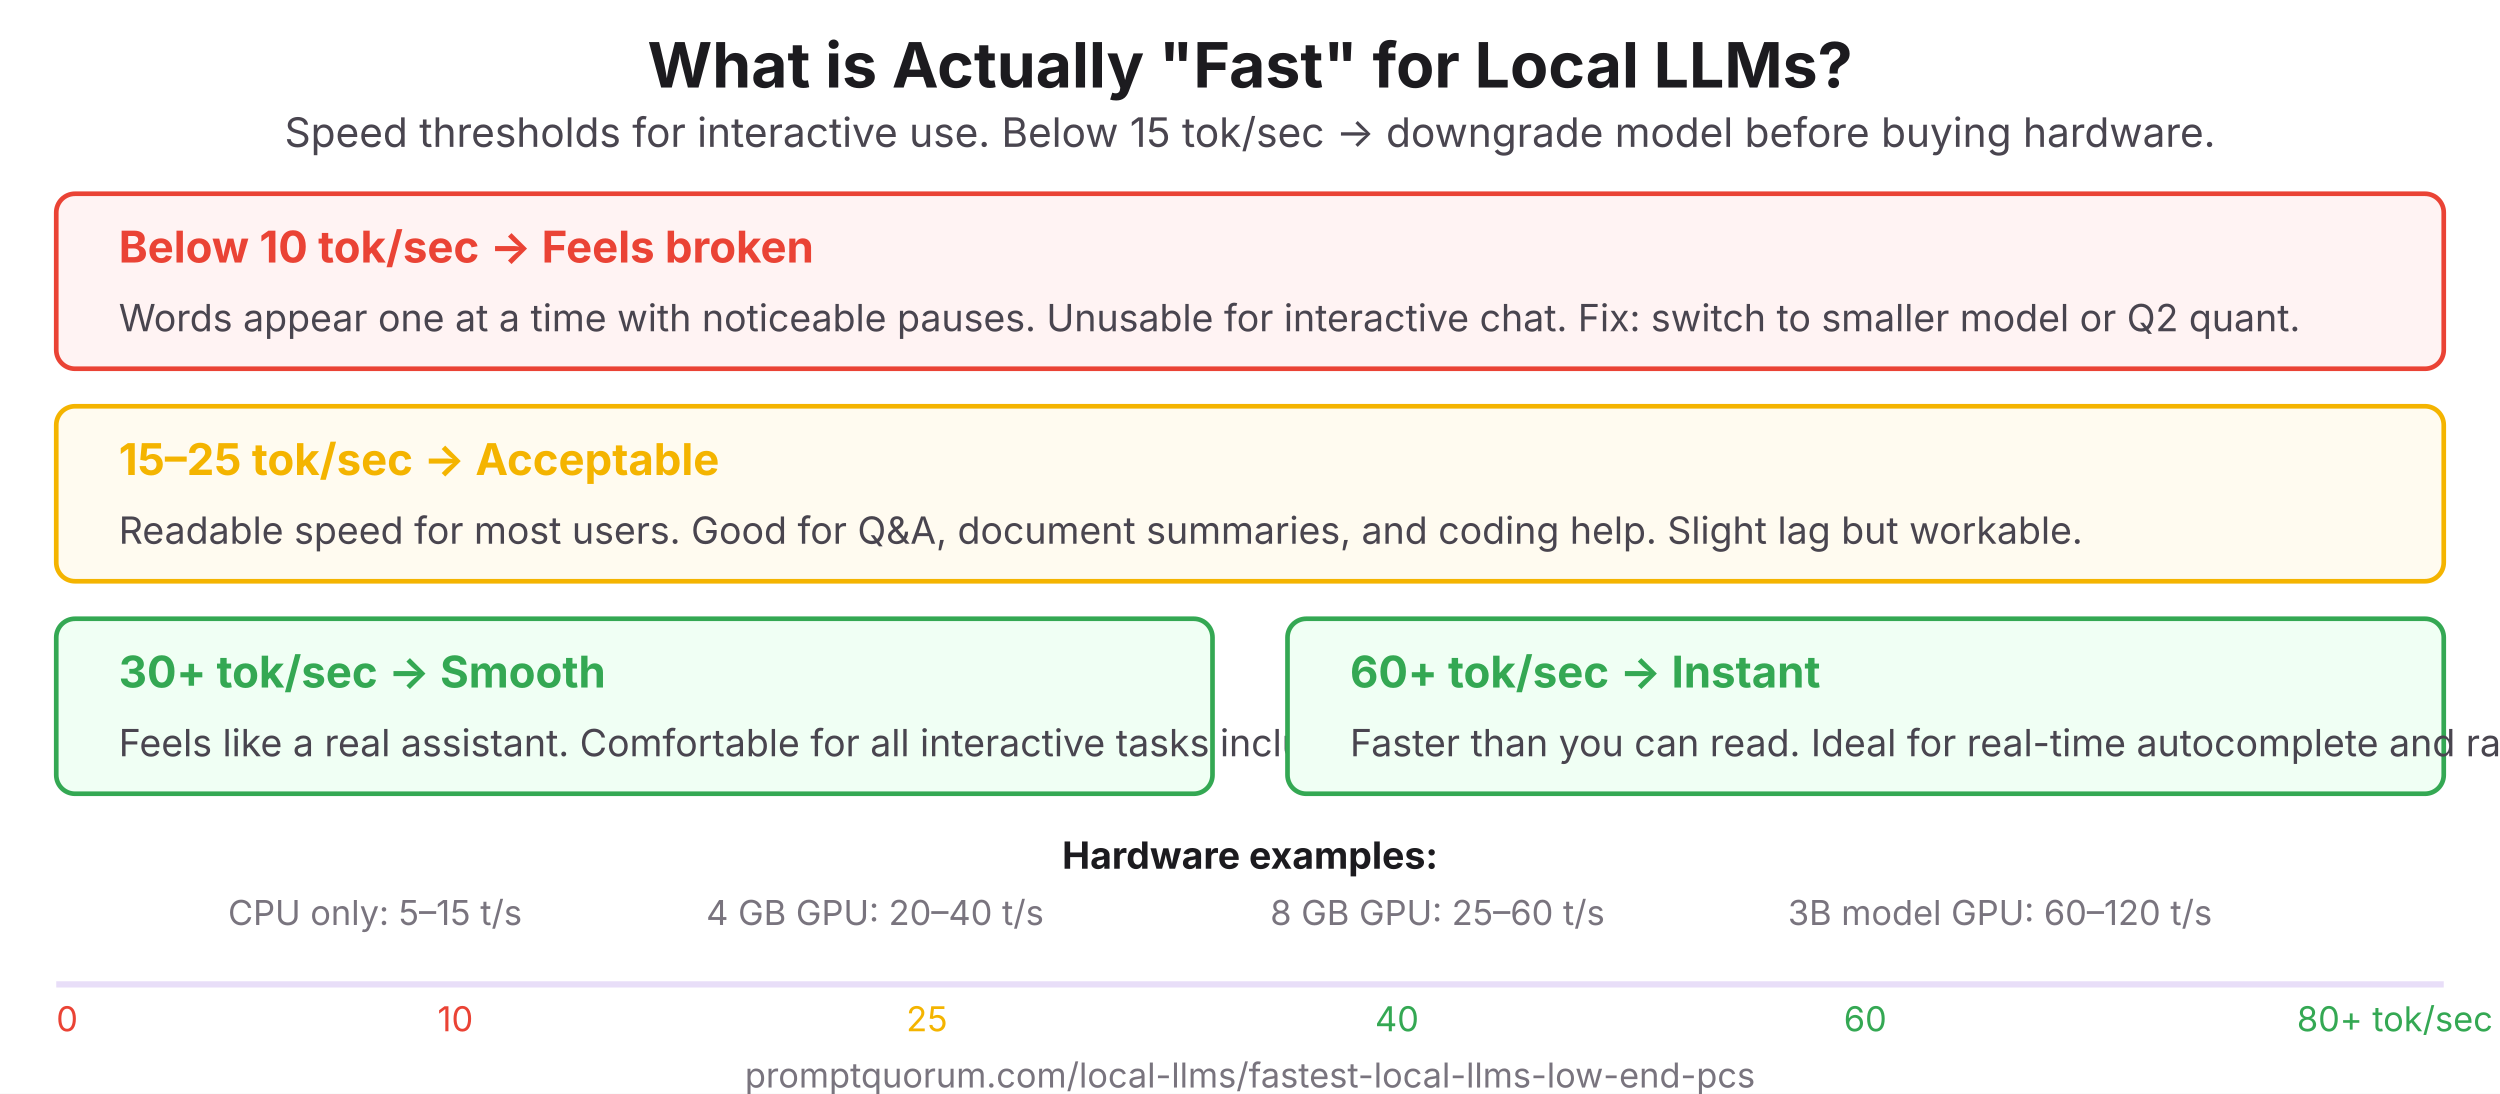
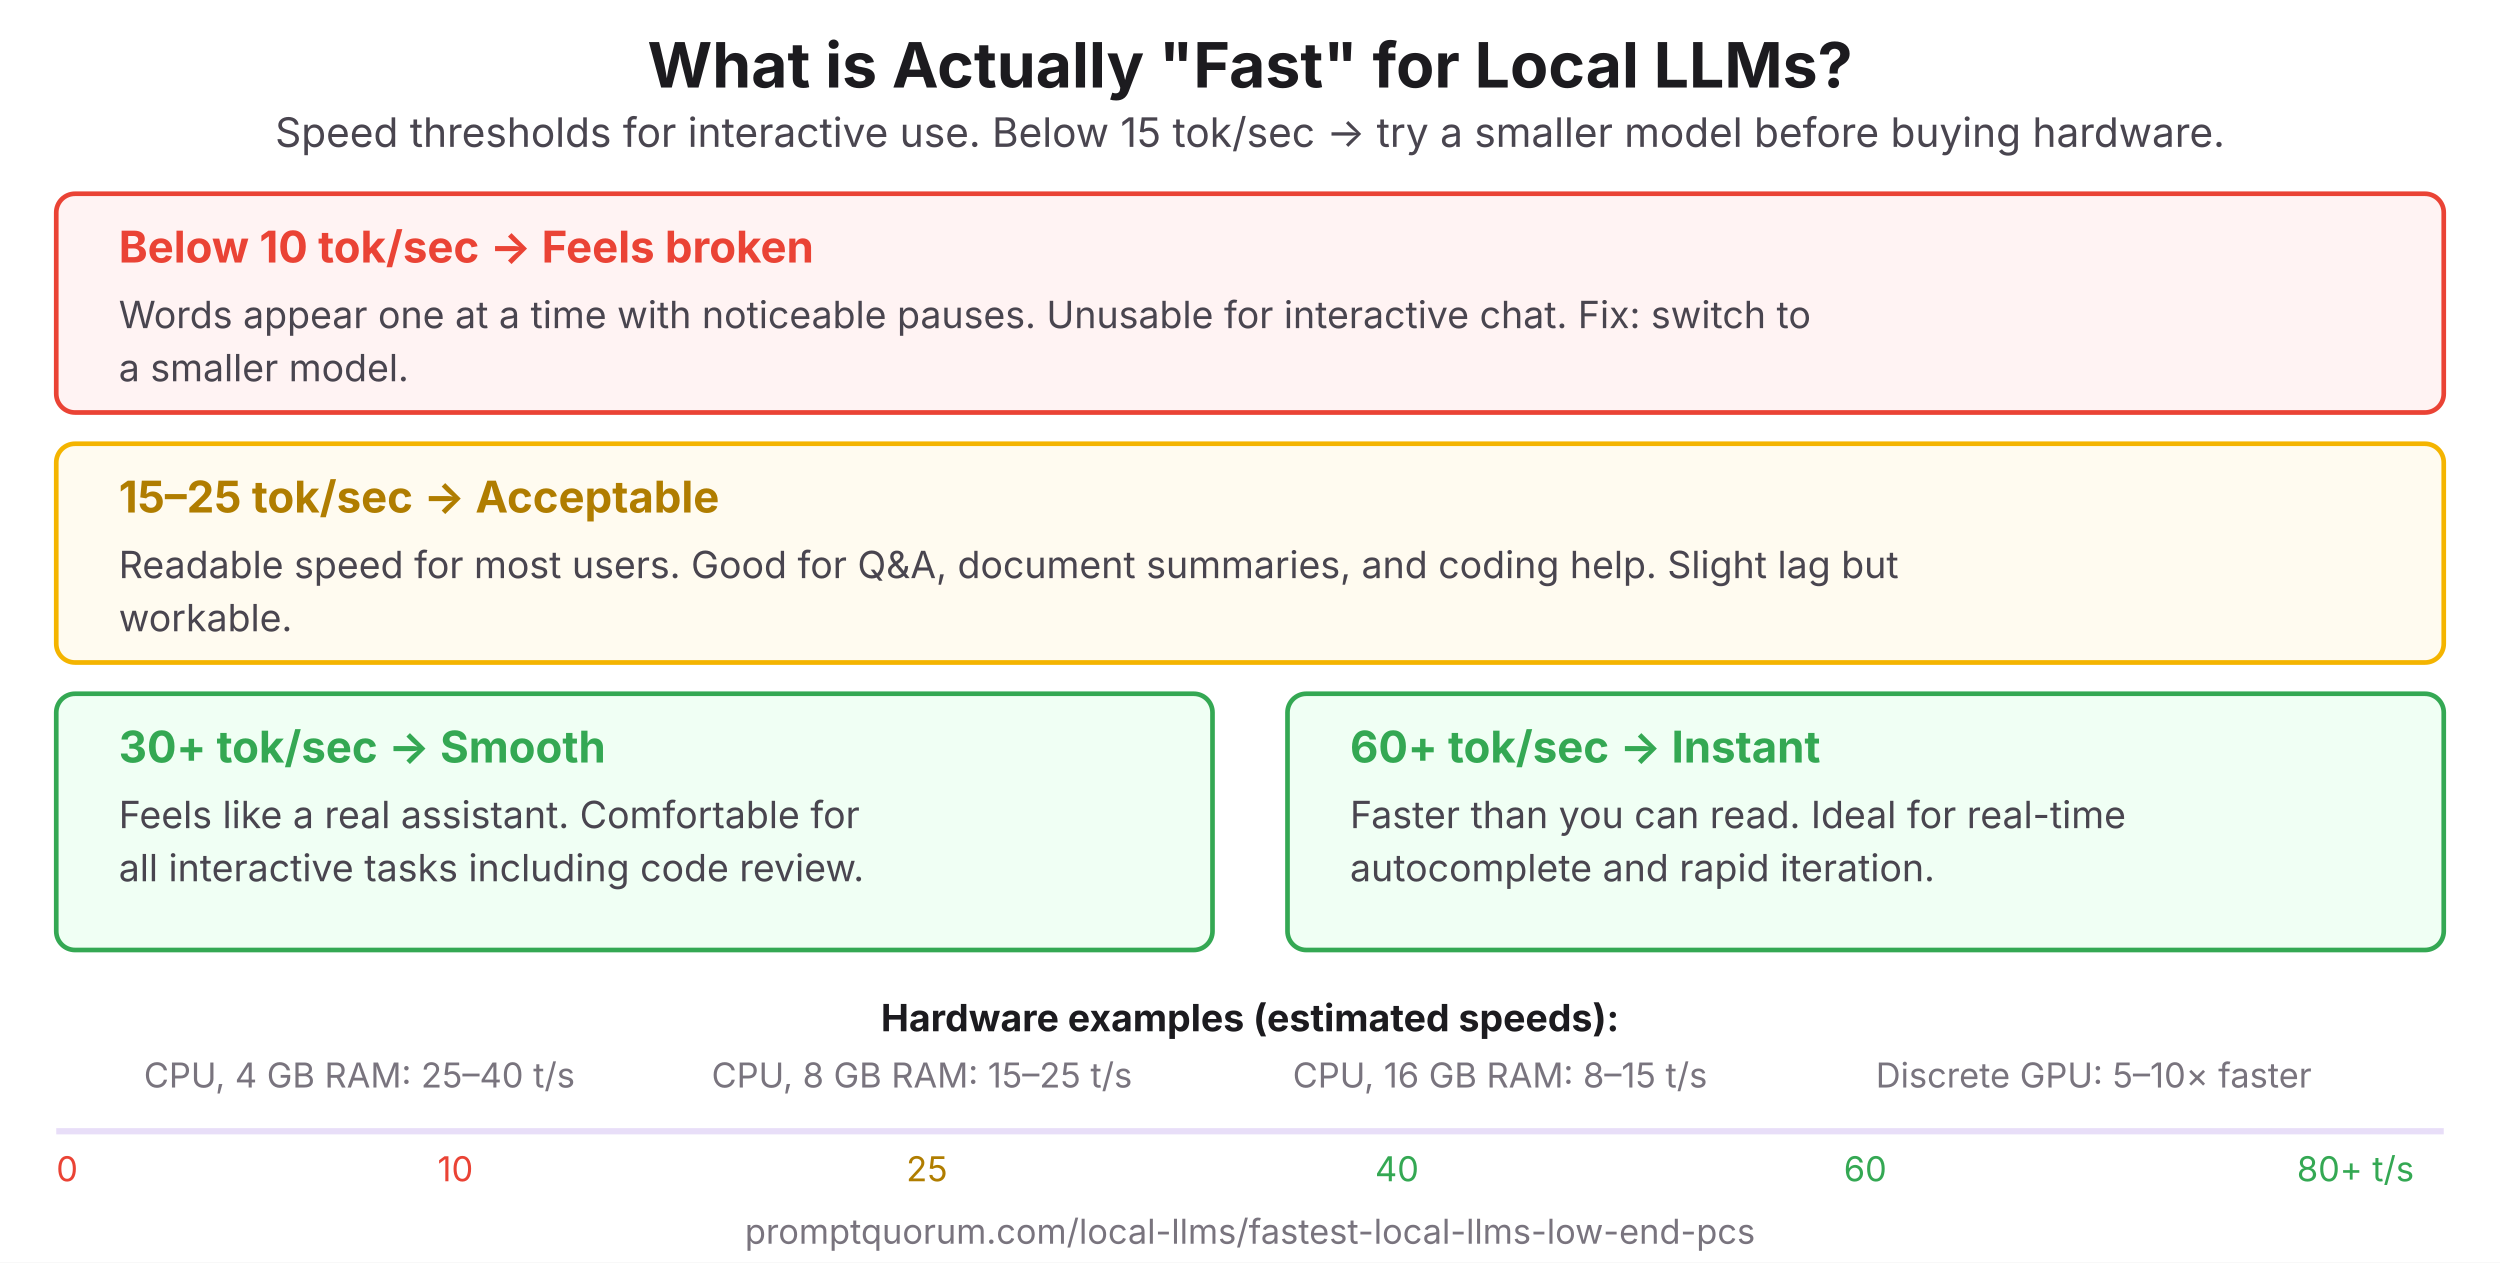
- <svg xmlns="http://www.w3.org/2000/svg" viewBox="0 0 800 350">
-   <rect width="800" height="350" fill="#FFFFFF" />
+ <svg xmlns="http://www.w3.org/2000/svg" viewBox="0 0 800 404">
+   <rect width="800" height="404" fill="#FFFFFF" />
  <text x="400" y="28" font-family="system-ui,-apple-system,sans-serif" font-size="20" font-weight="700" fill="#1C1B1F" text-anchor="middle">What is Actually "Fast" for Local LLMs?</text>
-   <text x="400" y="47" font-family="system-ui,-apple-system,sans-serif" font-size="13" fill="#49454F" text-anchor="middle">Speed thresholds for interactive use. Below 15 tok/sec → downgrade model before buying hardware.</text>
-   <rect x="18" y="62" width="764" height="56" rx="6" fill="#FFF3F3" stroke="#EA4335" stroke-width="1.5" />
+   <text x="400" y="47" font-family="system-ui,-apple-system,sans-serif" font-size="13" fill="#49454F" text-anchor="middle">Speed thresholds for interactive use. Below 15 tok/sec → try a smaller model before buying hardware.</text>
+   <rect x="18" y="62" width="764" height="70" rx="6" fill="#FFF3F3" stroke="#EA4335" stroke-width="1.5" />
  <text x="38" y="84" font-family="system-ui,-apple-system,sans-serif" font-size="14" font-weight="700" fill="#EA4335">Below 10 tok/sec → Feels broken</text>
-   <text x="38" y="106" font-family="system-ui,-apple-system,sans-serif" font-size="12" fill="#49454F">Words appear one at a time with noticeable pauses. Unusable for interactive chat. Fix: switch to smaller model or Q2 quant.</text>
-   <rect x="18" y="130" width="764" height="56" rx="6" fill="#FFFBF0" stroke="#F4B400" stroke-width="1.5" />
-   <text x="38" y="152" font-family="system-ui,-apple-system,sans-serif" font-size="14" font-weight="700" fill="#F4B400">15–25 tok/sec → Acceptable</text>
-   <text x="38" y="174" font-family="system-ui,-apple-system,sans-serif" font-size="12" fill="#49454F">Readable speed for most users. Good for Q&amp;A, document summaries, and coding help. Slight lag but workable.</text>
-   <rect x="18" y="198" width="370" height="56" rx="6" fill="#F0FFF4" stroke="#34A853" stroke-width="1.5" />
-   <text x="38" y="220" font-family="system-ui,-apple-system,sans-serif" font-size="14" font-weight="700" fill="#34A853">30+ tok/sec → Smooth</text>
-   <text x="38" y="242" font-family="system-ui,-apple-system,sans-serif" font-size="12" fill="#49454F">Feels like a real assistant. Comfortable for all interactive tasks including code review.</text>
-   <rect x="412" y="198" width="370" height="56" rx="6" fill="#F0FFF4" stroke="#34A853" stroke-width="1.5" />
-   <text x="432" y="220" font-family="system-ui,-apple-system,sans-serif" font-size="14" font-weight="700" fill="#34A853">60+ tok/sec → Instant</text>
-   <text x="432" y="242" font-family="system-ui,-apple-system,sans-serif" font-size="12" fill="#49454F">Faster than you can read. Ideal for real-time autocomplete and rapid iteration.</text>
-   <text x="400" y="278" font-family="system-ui,-apple-system,sans-serif" font-size="12" font-weight="700" fill="#1C1B1F" text-anchor="middle">Hardware examples:</text>
-   <text x="120" y="296" font-family="system-ui,-apple-system,sans-serif" font-size="11" fill="#79747E" text-anchor="middle">CPU only: 5–15 t/s</text>
-   <text x="280" y="296" font-family="system-ui,-apple-system,sans-serif" font-size="11" fill="#79747E" text-anchor="middle">4 GB GPU: 20–40 t/s</text>
-   <text x="460" y="296" font-family="system-ui,-apple-system,sans-serif" font-size="11" fill="#79747E" text-anchor="middle">8 GB GPU: 25–60 t/s</text>
-   <text x="640" y="296" font-family="system-ui,-apple-system,sans-serif" font-size="11" fill="#79747E" text-anchor="middle">3B model GPU: 60–120 t/s</text>
-   <line x1="18" y1="315" x2="782" y2="315" stroke="#E8DEF8" stroke-width="2" />
-   <text x="18" y="330" font-family="system-ui,-apple-system,sans-serif" font-size="11" fill="#EA4335">0</text>
-   <text x="140" y="330" font-family="system-ui,-apple-system,sans-serif" font-size="11" fill="#EA4335">10</text>
-   <text x="290" y="330" font-family="system-ui,-apple-system,sans-serif" font-size="11" fill="#F4B400">25</text>
-   <text x="440" y="330" font-family="system-ui,-apple-system,sans-serif" font-size="11" fill="#34A853">40</text>
-   <text x="590" y="330" font-family="system-ui,-apple-system,sans-serif" font-size="11" fill="#34A853">60</text>
-   <text x="735" y="330" font-family="system-ui,-apple-system,sans-serif" font-size="11" fill="#34A853">80+ tok/sec</text>
-   <text x="400" y="348" font-family="system-ui,-apple-system,sans-serif" font-size="11" fill="#79747E" text-anchor="middle">promptquorum.com/local-llms/fastest-local-llms-low-end-pcs</text>
+   <text x="38" y="105" font-family="system-ui,-apple-system,sans-serif" font-size="12" fill="#49454F">Words appear one at a time with noticeable pauses. Unusable for interactive chat. Fix: switch to</text>
+   <text x="38" y="122" font-family="system-ui,-apple-system,sans-serif" font-size="12" fill="#49454F">a smaller model.</text>
+   <rect x="18" y="142" width="764" height="70" rx="6" fill="#FFFBF0" stroke="#F4B400" stroke-width="1.5" />
+   <text x="38" y="164" font-family="system-ui,-apple-system,sans-serif" font-size="14" font-weight="700" fill="#B07D00">15–25 tok/sec → Acceptable</text>
+   <text x="38" y="185" font-family="system-ui,-apple-system,sans-serif" font-size="12" fill="#49454F">Readable speed for most users. Good for Q&amp;A, document summaries, and coding help. Slight lag but</text>
+   <text x="38" y="202" font-family="system-ui,-apple-system,sans-serif" font-size="12" fill="#49454F">workable.</text>
+   <rect x="18" y="222" width="370" height="82" rx="6" fill="#F0FFF4" stroke="#34A853" stroke-width="1.5" />
+   <text x="38" y="244" font-family="system-ui,-apple-system,sans-serif" font-size="14" font-weight="700" fill="#34A853">30+ tok/sec → Smooth</text>
+   <text x="38" y="265" font-family="system-ui,-apple-system,sans-serif" font-size="12" fill="#49454F">Feels like a real assistant. Comfortable for</text>
+   <text x="38" y="282" font-family="system-ui,-apple-system,sans-serif" font-size="12" fill="#49454F">all interactive tasks including code review.</text>
+   <rect x="412" y="222" width="370" height="82" rx="6" fill="#F0FFF4" stroke="#34A853" stroke-width="1.5" />
+   <text x="432" y="244" font-family="system-ui,-apple-system,sans-serif" font-size="14" font-weight="700" fill="#34A853">60+ tok/sec → Instant</text>
+   <text x="432" y="265" font-family="system-ui,-apple-system,sans-serif" font-size="12" fill="#49454F">Faster than you can read. Ideal for real-time</text>
+   <text x="432" y="282" font-family="system-ui,-apple-system,sans-serif" font-size="12" fill="#49454F">autocomplete and rapid iteration.</text>
+   <text x="400" y="330" font-family="system-ui,-apple-system,sans-serif" font-size="12" font-weight="700" fill="#1C1B1F" text-anchor="middle">Hardware examples (estimated speeds):</text>
+   <text x="115" y="348" font-family="system-ui,-apple-system,sans-serif" font-size="11" fill="#79747E" text-anchor="middle">CPU, 4 GB RAM: 25–40 t/s</text>
+   <text x="295" y="348" font-family="system-ui,-apple-system,sans-serif" font-size="11" fill="#79747E" text-anchor="middle">CPU, 8 GB RAM: 15–25 t/s</text>
+   <text x="480" y="348" font-family="system-ui,-apple-system,sans-serif" font-size="11" fill="#79747E" text-anchor="middle">CPU, 16 GB RAM: 8–15 t/s</text>
+   <text x="670" y="348" font-family="system-ui,-apple-system,sans-serif" font-size="11" fill="#79747E" text-anchor="middle">Discrete GPU: 5–10× faster</text>
+   <line x1="18" y1="362" x2="782" y2="362" stroke="#E8DEF8" stroke-width="2" />
+   <text x="18" y="378" font-family="system-ui,-apple-system,sans-serif" font-size="11" fill="#EA4335">0</text>
+   <text x="140" y="378" font-family="system-ui,-apple-system,sans-serif" font-size="11" fill="#EA4335">10</text>
+   <text x="290" y="378" font-family="system-ui,-apple-system,sans-serif" font-size="11" fill="#B07D00">25</text>
+   <text x="440" y="378" font-family="system-ui,-apple-system,sans-serif" font-size="11" fill="#34A853">40</text>
+   <text x="590" y="378" font-family="system-ui,-apple-system,sans-serif" font-size="11" fill="#34A853">60</text>
+   <text x="735" y="378" font-family="system-ui,-apple-system,sans-serif" font-size="11" fill="#34A853">80+ t/s</text>
+   <text x="400" y="398" font-family="system-ui,-apple-system,sans-serif" font-size="11" fill="#79747E" text-anchor="middle">promptquorum.com/local-llms/fastest-local-llms-low-end-pcs</text>
</svg>
